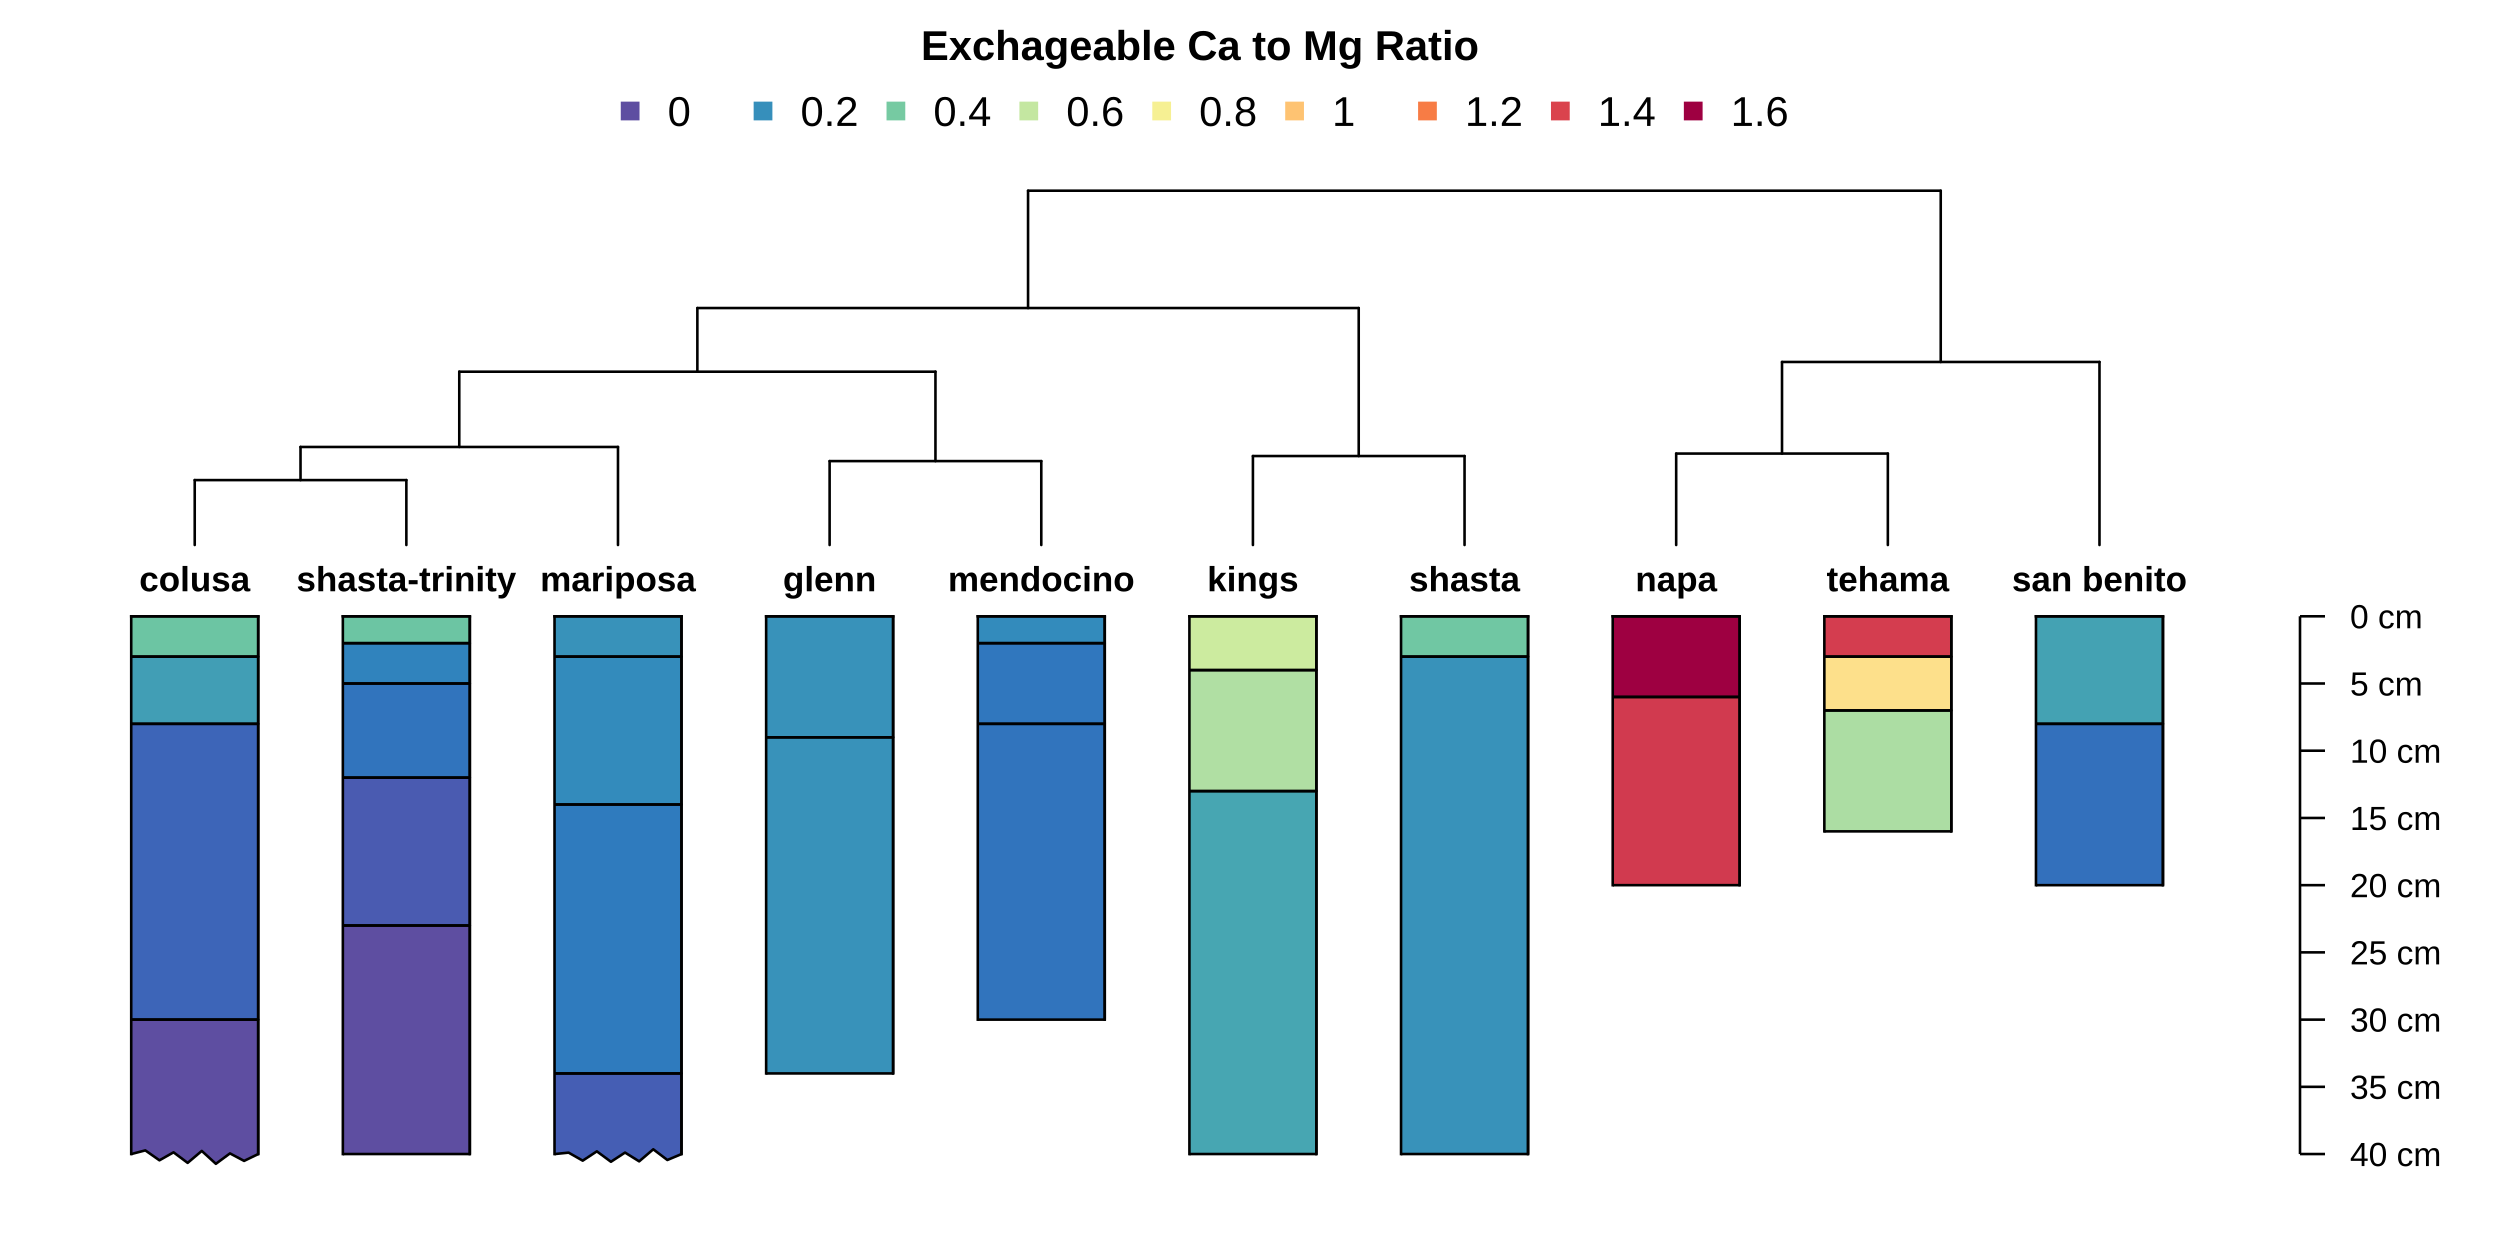
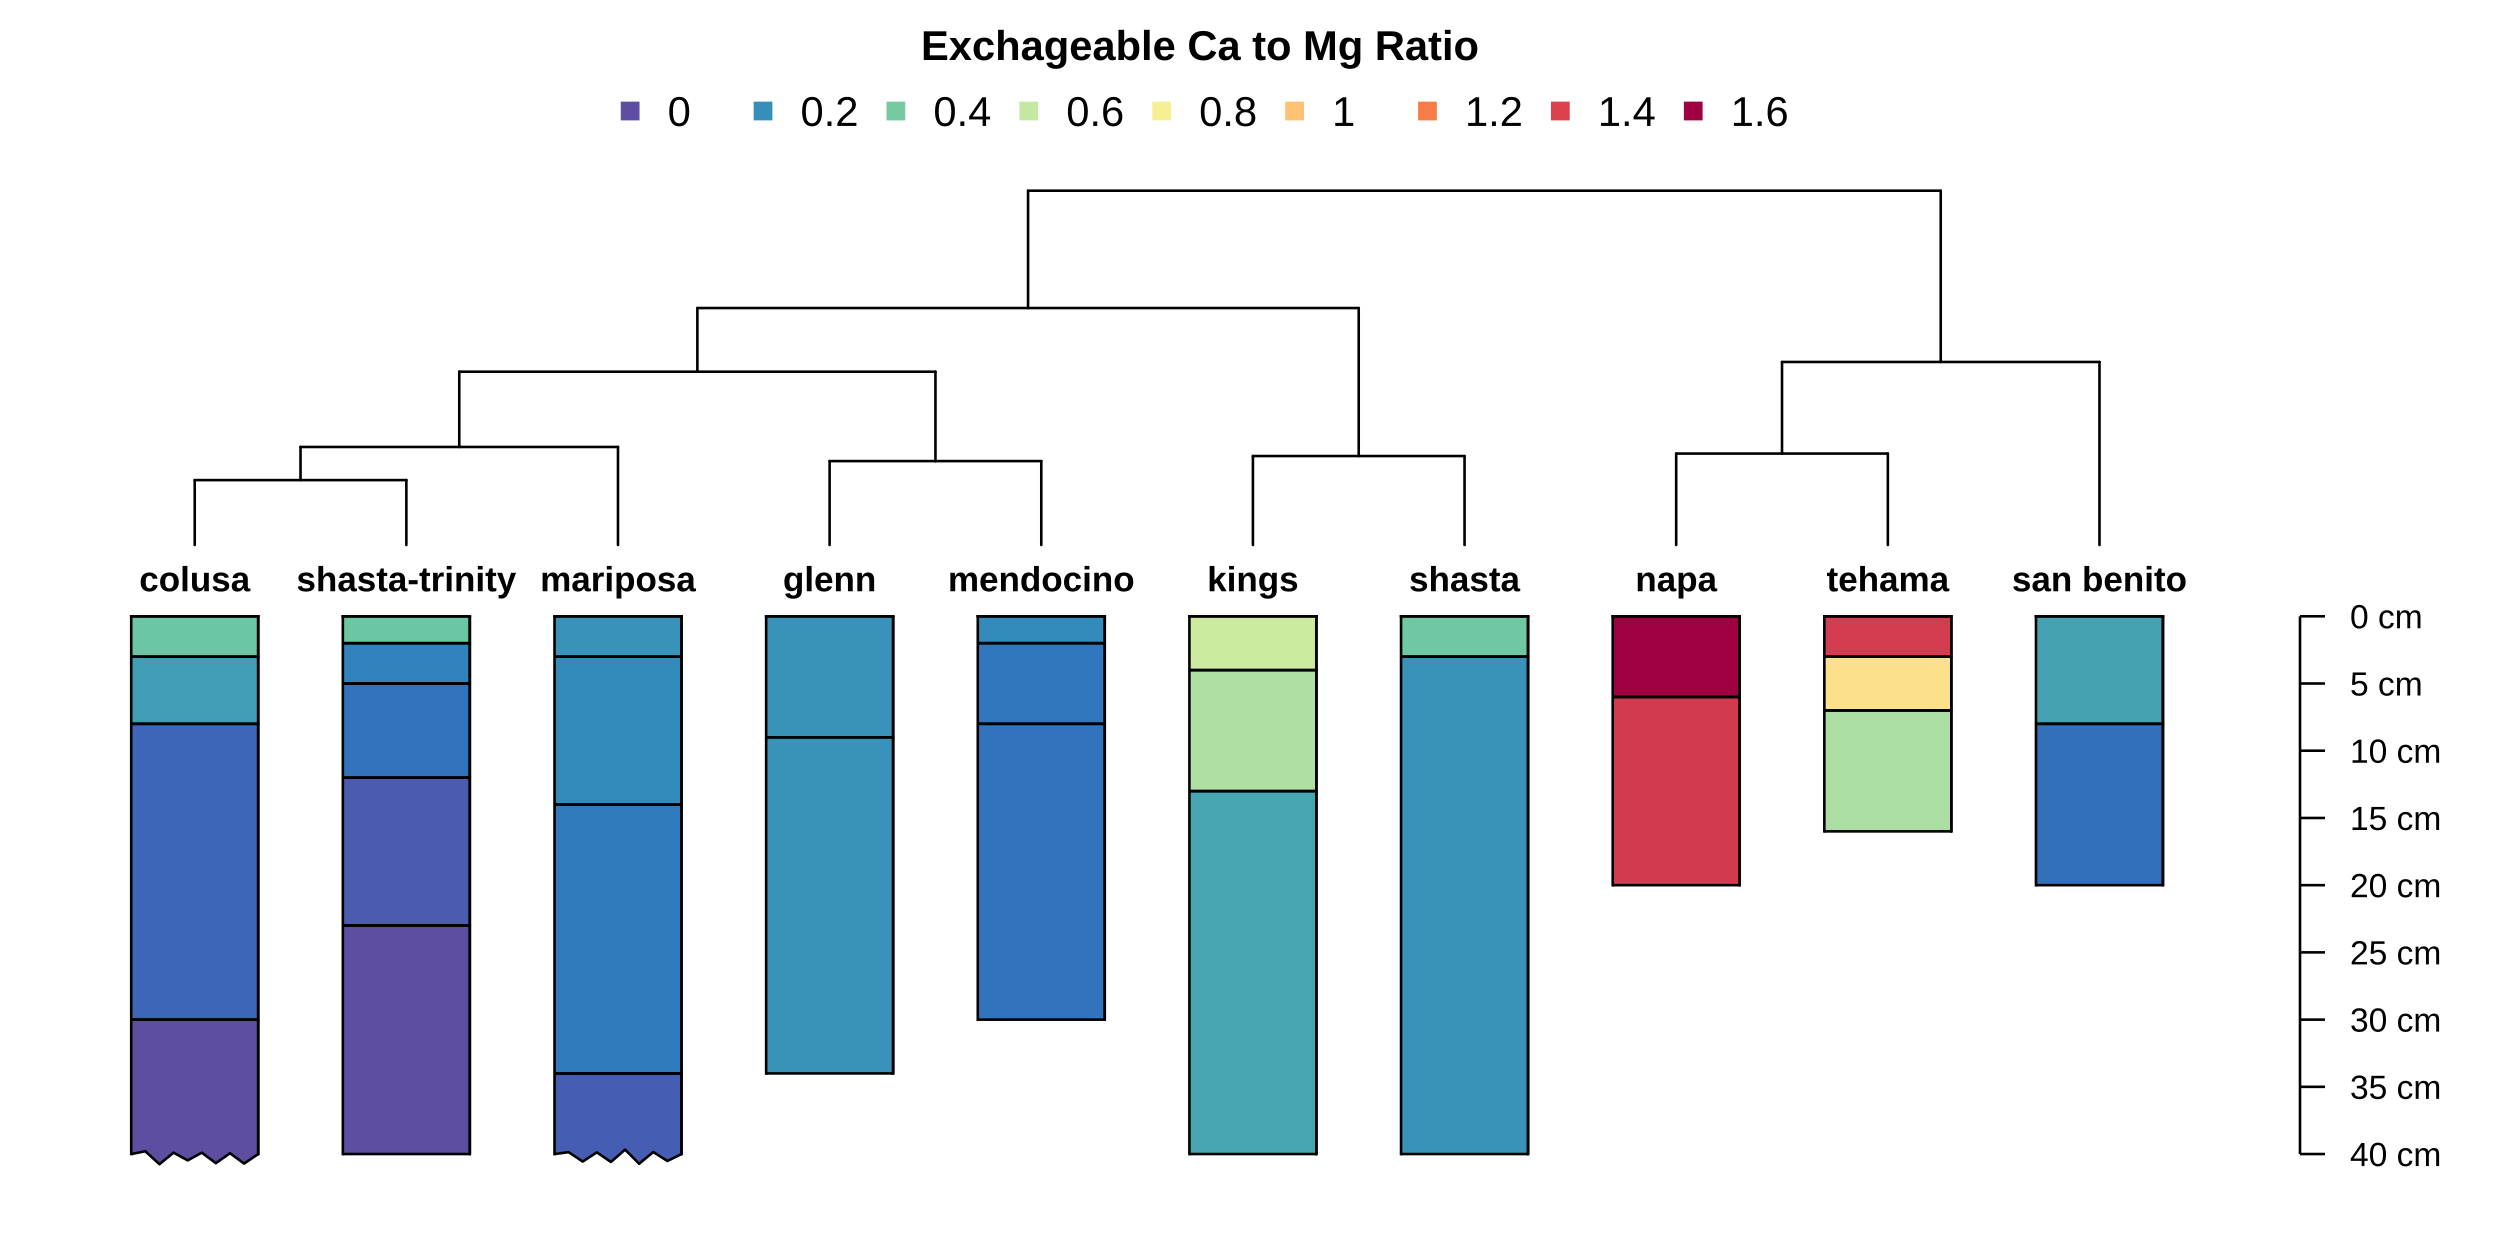
<svg xmlns="http://www.w3.org/2000/svg" width="720.00pt" height="360.00pt" viewBox="0 0 720.00 360.00">
  <g class="svglite">
    <defs>
      <style type="text/css">
    .svglite line, .svglite polyline, .svglite polygon, .svglite path, .svglite rect, .svglite circle {
      fill: none;
      stroke: #000000;
      stroke-linecap: round;
      stroke-linejoin: round;
      stroke-miterlimit: 10.00;
    }
    .svglite text {
      white-space: pre;
    }
    .svglite g.glyphgroup path {
      fill: inherit;
      stroke: none;
    }
  </style>
    </defs>
    <rect width="100%" height="100%" style="stroke: none; fill: #FFFFFF;" />
    <defs>
      <clipPath id="cpMC4wMHw3MjAuMDB8MC4wMHwzNjAuMDA=">
        <rect x="0.00" y="0.00" width="720.00" height="360.00" />
      </clipPath>
    </defs>
    <g clip-path="url(#cpMC4wMHw3MjAuMDB8MC4wMHwzNjAuMDA=)">
</g>
    <defs>
      <clipPath id="cpMC4wMHw2OTEuMjB8NDMuMjB8MzYwLjAw">
        <rect x="0.00" y="43.20" width="691.20" height="316.80" />
      </clipPath>
    </defs>
    <g clip-path="url(#cpMC4wMHw2OTEuMjB8NDMuMjB8MzYwLjAw)">
      <line x1="296.08" y1="54.93" x2="296.08" y2="88.72" style="stroke-width: 0.75;" />
      <line x1="200.84" y1="88.72" x2="200.84" y2="107.04" style="stroke-width: 0.75;" />
      <line x1="132.27" y1="107.04" x2="132.27" y2="128.72" style="stroke-width: 0.75;" />
      <line x1="86.55" y1="128.72" x2="86.55" y2="138.26" style="stroke-width: 0.75;" />
      <line x1="56.08" y1="138.26" x2="56.08" y2="156.96" style="stroke-width: 0.75;" />
      <line x1="117.03" y1="138.26" x2="117.03" y2="156.96" style="stroke-width: 0.75;" />
      <line x1="177.98" y1="128.72" x2="177.98" y2="156.96" style="stroke-width: 0.75;" />
      <line x1="269.41" y1="107.04" x2="269.41" y2="132.80" style="stroke-width: 0.75;" />
      <line x1="238.93" y1="132.80" x2="238.93" y2="156.96" style="stroke-width: 0.75;" />
      <line x1="299.89" y1="132.80" x2="299.89" y2="156.96" style="stroke-width: 0.75;" />
      <line x1="391.31" y1="88.72" x2="391.31" y2="131.34" style="stroke-width: 0.75;" />
      <line x1="360.84" y1="131.34" x2="360.84" y2="156.96" style="stroke-width: 0.75;" />
      <line x1="421.79" y1="131.34" x2="421.79" y2="156.96" style="stroke-width: 0.75;" />
      <line x1="558.93" y1="54.93" x2="558.93" y2="104.25" style="stroke-width: 0.75;" />
      <line x1="513.22" y1="104.25" x2="513.22" y2="130.63" style="stroke-width: 0.75;" />
      <line x1="482.74" y1="130.63" x2="482.74" y2="156.96" style="stroke-width: 0.75;" />
      <line x1="543.70" y1="130.63" x2="543.70" y2="156.96" style="stroke-width: 0.75;" />
      <line x1="604.65" y1="104.25" x2="604.65" y2="156.96" style="stroke-width: 0.75;" />
      <line x1="296.08" y1="54.93" x2="558.93" y2="54.93" style="stroke-width: 0.75;" />
      <line x1="200.84" y1="88.72" x2="391.31" y2="88.72" style="stroke-width: 0.75;" />
      <line x1="513.22" y1="104.25" x2="604.65" y2="104.25" style="stroke-width: 0.75;" />
      <line x1="132.27" y1="107.04" x2="269.41" y2="107.04" style="stroke-width: 0.75;" />
      <line x1="360.84" y1="131.34" x2="421.79" y2="131.34" style="stroke-width: 0.75;" />
      <line x1="482.74" y1="130.63" x2="543.70" y2="130.63" style="stroke-width: 0.75;" />
      <line x1="86.55" y1="128.72" x2="177.98" y2="128.72" style="stroke-width: 0.75;" />
      <line x1="238.93" y1="132.80" x2="299.89" y2="132.80" style="stroke-width: 0.75;" />
      <line x1="56.08" y1="138.26" x2="117.03" y2="138.26" style="stroke-width: 0.75;" />
      <polygon points="37.79,189.11 56.08,189.11 74.36,189.11 74.36,177.49 56.08,177.49 37.79,177.49 " style="stroke-width: 0.75; stroke: none; stroke-linecap: butt; fill: #6CC5A3;" />
      <polygon points="37.79,208.47 56.08,208.47 74.36,208.47 74.36,189.11 56.08,189.11 37.79,189.11 " style="stroke-width: 0.75; stroke: none; stroke-linecap: butt; fill: #419EB5;" />
      <polygon points="37.79,293.65 56.08,293.65 74.36,293.65 74.36,208.47 56.08,208.47 37.79,208.47 " style="stroke-width: 0.75; stroke: none; stroke-linecap: butt; fill: #3D65B8;" />
-       <polygon points="37.79,332.37 41.85,331.31 45.92,334.17 49.98,331.87 54.04,334.91 58.11,331.47 62.17,335.18 66.23,332.18 70.30,334.34 74.36,332.37 74.36,293.65 56.08,293.65 37.79,293.65 " style="stroke-width: 0.75; stroke: none; stroke-linecap: butt; fill: #5E4EA1;" />
+       <polygon points="37.79,332.37 41.85,331.56 45.92,335.29 49.98,331.96 54.04,334.19 58.11,331.98 62.17,334.99 66.23,332.13 70.30,335.11 74.36,332.37 74.36,293.65 56.08,293.65 37.79,293.65 " style="stroke-width: 0.75; stroke: none; stroke-linecap: butt; fill: #5E4EA1;" />
      <polyline points="37.79,189.11 56.08,189.11 74.36,189.11 74.36,177.49 56.08,177.49 37.79,177.49 " style="stroke-width: 0.75; stroke-linecap: butt;" />
      <polyline points="37.79,208.47 56.08,208.47 74.36,208.47 74.36,189.11 56.08,189.11 37.79,189.11 " style="stroke-width: 0.75; stroke-linecap: butt;" />
      <polyline points="37.79,293.65 56.08,293.65 74.36,293.65 74.36,208.47 56.08,208.47 37.79,208.47 " style="stroke-width: 0.75; stroke-linecap: butt;" />
-       <polyline points="37.79,332.37 41.85,331.31 45.92,334.17 49.98,331.87 54.04,334.91 58.11,331.47 62.17,335.18 66.23,332.18 70.30,334.34 74.36,332.37 74.36,293.65 56.08,293.65 37.79,293.65 " style="stroke-width: 0.75; stroke-linecap: butt;" />
+       <polyline points="37.79,332.37 41.85,331.56 45.92,335.29 49.98,331.96 54.04,334.19 58.11,331.98 62.17,334.99 66.23,332.13 70.30,335.11 74.36,332.37 74.36,293.65 56.08,293.65 37.79,293.65 " style="stroke-width: 0.75; stroke-linecap: butt;" />
      <line x1="37.79" y1="177.49" x2="37.79" y2="332.37" style="stroke-width: 0.75; stroke-linecap: square;" />
      <line x1="37.79" y1="177.49" x2="74.36" y2="177.49" style="stroke-width: 0.75; stroke-linecap: square;" />
      <line x1="74.36" y1="177.49" x2="74.36" y2="332.37" style="stroke-width: 0.75; stroke-linecap: square;" />
      <text x="56.08" y="170.29" text-anchor="middle" style="font-size: 10.08px; font-weight: bold; font-family: &quot;Arial&quot;;" textLength="31.94px" lengthAdjust="spacingAndGlyphs">colusa</text>
      <polygon points="98.74,185.24 117.03,185.24 135.31,185.24 135.31,177.49 117.03,177.49 98.74,177.49 " style="stroke-width: 0.75; stroke: none; stroke-linecap: butt; fill: #6CC5A3;" />
      <polygon points="98.74,196.85 117.03,196.85 135.31,196.85 135.31,185.24 117.03,185.24 98.74,185.24 " style="stroke-width: 0.75; stroke: none; stroke-linecap: butt; fill: #3083BD;" />
      <polygon points="98.74,223.96 117.03,223.96 135.31,223.96 135.31,196.85 117.03,196.85 98.74,196.85 " style="stroke-width: 0.75; stroke: none; stroke-linecap: butt; fill: #3174BD;" />
      <polygon points="98.74,266.55 117.03,266.55 135.31,266.55 135.31,223.96 117.03,223.96 98.74,223.96 " style="stroke-width: 0.75; stroke: none; stroke-linecap: butt; fill: #4A5BB1;" />
      <polygon points="98.74,332.37 117.03,332.37 135.31,332.37 135.31,266.55 117.03,266.55 98.74,266.55 " style="stroke-width: 0.75; stroke: none; stroke-linecap: butt; fill: #5E4EA1;" />
      <polyline points="98.74,185.24 117.03,185.24 135.31,185.24 135.31,177.49 117.03,177.49 98.74,177.49 " style="stroke-width: 0.75; stroke-linecap: butt;" />
      <polyline points="98.74,196.85 117.03,196.85 135.31,196.85 135.31,185.24 117.03,185.24 98.74,185.24 " style="stroke-width: 0.75; stroke-linecap: butt;" />
      <polyline points="98.74,223.96 117.03,223.96 135.31,223.96 135.31,196.85 117.03,196.85 98.74,196.85 " style="stroke-width: 0.75; stroke-linecap: butt;" />
      <polyline points="98.74,266.55 117.03,266.55 135.31,266.55 135.31,223.96 117.03,223.96 98.74,223.96 " style="stroke-width: 0.75; stroke-linecap: butt;" />
      <polyline points="98.74,332.37 117.03,332.37 135.31,332.37 135.31,266.55 117.03,266.55 98.74,266.55 " style="stroke-width: 0.75; stroke-linecap: butt;" />
      <line x1="98.74" y1="177.49" x2="98.74" y2="332.37" style="stroke-width: 0.75; stroke-linecap: square;" />
      <line x1="98.74" y1="177.49" x2="135.31" y2="177.49" style="stroke-width: 0.75; stroke-linecap: square;" />
      <line x1="135.31" y1="177.49" x2="135.31" y2="332.37" style="stroke-width: 0.75; stroke-linecap: square;" />
      <text x="117.03" y="170.29" text-anchor="middle" style="font-size: 10.08px; font-weight: bold; font-family: &quot;Arial&quot;;" textLength="63.31px" lengthAdjust="spacingAndGlyphs">shasta-trinity</text>
      <polygon points="159.70,189.11 177.98,189.11 196.27,189.11 196.27,177.49 177.98,177.49 159.70,177.49 " style="stroke-width: 0.75; stroke: none; stroke-linecap: butt; fill: #3892BA;" />
      <polygon points="159.70,231.70 177.98,231.70 196.27,231.70 196.27,189.11 177.98,189.11 159.70,189.11 " style="stroke-width: 0.75; stroke: none; stroke-linecap: butt; fill: #338BBC;" />
      <polygon points="159.70,309.14 177.98,309.14 196.27,309.14 196.27,231.70 177.98,231.70 159.70,231.70 " style="stroke-width: 0.75; stroke: none; stroke-linecap: butt; fill: #2F7BBE;" />
-       <polygon points="159.70,332.37 163.76,331.96 167.82,334.27 171.89,331.59 175.95,334.59 180.01,331.94 184.08,334.47 188.14,331.00 192.20,334.08 196.27,332.37 196.27,309.14 177.98,309.14 159.70,309.14 " style="stroke-width: 0.75; stroke: none; stroke-linecap: butt; fill: #455EB4;" />
+       <polygon points="159.70,332.37 163.76,331.82 167.82,334.53 171.89,331.88 175.95,334.65 180.01,331.09 184.08,335.16 188.14,331.78 192.20,334.36 196.27,332.37 196.27,309.14 177.98,309.14 159.70,309.14 " style="stroke-width: 0.75; stroke: none; stroke-linecap: butt; fill: #455EB4;" />
      <polyline points="159.70,189.11 177.98,189.11 196.27,189.11 196.27,177.49 177.98,177.49 159.70,177.49 " style="stroke-width: 0.75; stroke-linecap: butt;" />
      <polyline points="159.70,231.70 177.98,231.70 196.27,231.70 196.27,189.11 177.98,189.11 159.70,189.11 " style="stroke-width: 0.75; stroke-linecap: butt;" />
      <polyline points="159.70,309.14 177.98,309.14 196.27,309.14 196.27,231.70 177.98,231.70 159.70,231.70 " style="stroke-width: 0.75; stroke-linecap: butt;" />
-       <polyline points="159.70,332.37 163.76,331.96 167.82,334.27 171.89,331.59 175.95,334.59 180.01,331.94 184.08,334.47 188.14,331.00 192.20,334.08 196.27,332.37 196.27,309.14 177.98,309.14 159.70,309.14 " style="stroke-width: 0.75; stroke-linecap: butt;" />
+       <polyline points="159.70,332.37 163.76,331.82 167.82,334.53 171.89,331.88 175.95,334.65 180.01,331.09 184.08,335.16 188.14,331.78 192.20,334.36 196.27,332.37 196.27,309.14 177.98,309.14 159.70,309.14 " style="stroke-width: 0.75; stroke-linecap: butt;" />
      <line x1="159.70" y1="177.49" x2="159.70" y2="332.37" style="stroke-width: 0.75; stroke-linecap: square;" />
      <line x1="159.70" y1="177.49" x2="196.27" y2="177.49" style="stroke-width: 0.75; stroke-linecap: square;" />
      <line x1="196.27" y1="177.49" x2="196.27" y2="332.37" style="stroke-width: 0.75; stroke-linecap: square;" />
      <text x="177.98" y="170.29" text-anchor="middle" style="font-size: 10.08px; font-weight: bold; font-family: &quot;Arial&quot;;" textLength="44.83px" lengthAdjust="spacingAndGlyphs">mariposa</text>
      <polygon points="220.65,212.34 238.93,212.34 257.22,212.34 257.22,177.49 238.93,177.49 220.65,177.49 " style="stroke-width: 0.75; stroke: none; stroke-linecap: butt; fill: #3892BA;" />
      <polygon points="220.65,309.14 238.93,309.14 257.22,309.14 257.22,212.34 238.93,212.34 220.65,212.34 " style="stroke-width: 0.75; stroke: none; stroke-linecap: butt; fill: #3892BA;" />
      <polyline points="220.65,212.34 238.93,212.34 257.22,212.34 257.22,177.49 238.93,177.49 220.65,177.49 " style="stroke-width: 0.75; stroke-linecap: butt;" />
      <polyline points="220.65,309.14 238.93,309.14 257.22,309.14 257.22,212.34 238.93,212.34 220.65,212.34 " style="stroke-width: 0.75; stroke-linecap: butt;" />
      <line x1="220.65" y1="177.49" x2="220.65" y2="309.14" style="stroke-width: 0.75; stroke-linecap: square;" />
      <line x1="220.65" y1="177.49" x2="257.22" y2="177.49" style="stroke-width: 0.75; stroke-linecap: square;" />
      <line x1="257.22" y1="177.49" x2="257.22" y2="309.14" style="stroke-width: 0.75; stroke-linecap: square;" />
      <text x="238.93" y="170.29" text-anchor="middle" style="font-size: 10.08px; font-weight: bold; font-family: &quot;Arial&quot;;" textLength="26.88px" lengthAdjust="spacingAndGlyphs">glenn</text>
      <polygon points="281.60,185.24 299.89,185.24 318.17,185.24 318.17,177.49 299.89,177.49 281.60,177.49 " style="stroke-width: 0.75; stroke: none; stroke-linecap: butt; fill: #338BBC;" />
      <polygon points="281.60,208.47 299.89,208.47 318.17,208.47 318.17,185.24 299.89,185.24 281.60,185.24 " style="stroke-width: 0.75; stroke: none; stroke-linecap: butt; fill: #3077BE;" />
      <polygon points="281.60,293.65 299.89,293.65 318.17,293.65 318.17,208.47 299.89,208.47 281.60,208.47 " style="stroke-width: 0.75; stroke: none; stroke-linecap: butt; fill: #3174BD;" />
      <polyline points="281.60,185.24 299.89,185.24 318.17,185.24 318.17,177.49 299.89,177.49 281.60,177.49 " style="stroke-width: 0.75; stroke-linecap: butt;" />
      <polyline points="281.60,208.47 299.89,208.47 318.17,208.47 318.17,185.24 299.89,185.24 281.60,185.24 " style="stroke-width: 0.75; stroke-linecap: butt;" />
      <polyline points="281.60,293.65 299.89,293.65 318.17,293.65 318.17,208.47 299.89,208.47 281.60,208.47 " style="stroke-width: 0.75; stroke-linecap: butt;" />
      <line x1="281.60" y1="177.49" x2="281.60" y2="293.65" style="stroke-width: 0.75; stroke-linecap: square;" />
      <line x1="281.60" y1="177.49" x2="318.17" y2="177.49" style="stroke-width: 0.75; stroke-linecap: square;" />
      <line x1="318.17" y1="177.49" x2="318.17" y2="293.65" style="stroke-width: 0.75; stroke-linecap: square;" />
      <text x="299.89" y="170.29" text-anchor="middle" style="font-size: 10.08px; font-weight: bold; font-family: &quot;Arial&quot;;" textLength="53.77px" lengthAdjust="spacingAndGlyphs">mendocino</text>
      <polygon points="342.55,192.98 360.84,192.98 379.12,192.98 379.12,177.49 360.84,177.49 342.55,177.49 " style="stroke-width: 0.75; stroke: none; stroke-linecap: butt; fill: #CCEB9F;" />
      <polygon points="342.55,227.83 360.84,227.83 379.12,227.83 379.12,192.98 360.84,192.98 342.55,192.98 " style="stroke-width: 0.75; stroke: none; stroke-linecap: butt; fill: #B0DFA3;" />
      <polygon points="342.55,332.37 360.84,332.37 379.12,332.37 379.12,227.83 360.84,227.83 342.55,227.83 " style="stroke-width: 0.75; stroke: none; stroke-linecap: butt; fill: #47A6B2;" />
      <polyline points="342.55,192.98 360.84,192.98 379.12,192.98 379.12,177.49 360.84,177.49 342.55,177.49 " style="stroke-width: 0.75; stroke-linecap: butt;" />
      <polyline points="342.55,227.83 360.84,227.83 379.12,227.83 379.12,192.98 360.84,192.98 342.55,192.98 " style="stroke-width: 0.75; stroke-linecap: butt;" />
      <polyline points="342.55,332.37 360.84,332.37 379.12,332.37 379.12,227.83 360.84,227.83 342.55,227.83 " style="stroke-width: 0.75; stroke-linecap: butt;" />
      <line x1="342.55" y1="177.49" x2="342.55" y2="332.37" style="stroke-width: 0.75; stroke-linecap: square;" />
      <line x1="342.55" y1="177.49" x2="379.12" y2="177.49" style="stroke-width: 0.75; stroke-linecap: square;" />
      <line x1="379.12" y1="177.49" x2="379.12" y2="332.37" style="stroke-width: 0.75; stroke-linecap: square;" />
      <text x="360.84" y="170.29" text-anchor="middle" style="font-size: 10.08px; font-weight: bold; font-family: &quot;Arial&quot;;" textLength="26.33px" lengthAdjust="spacingAndGlyphs">kings</text>
      <polygon points="403.50,189.11 421.79,189.11 440.08,189.11 440.08,177.49 421.79,177.49 403.50,177.49 " style="stroke-width: 0.75; stroke: none; stroke-linecap: butt; fill: #70C7A3;" />
      <polygon points="403.50,332.37 421.79,332.37 440.08,332.37 440.08,189.11 421.79,189.11 403.50,189.11 " style="stroke-width: 0.75; stroke: none; stroke-linecap: butt; fill: #3892BA;" />
      <polyline points="403.50,189.11 421.79,189.11 440.08,189.11 440.08,177.49 421.79,177.49 403.50,177.49 " style="stroke-width: 0.75; stroke-linecap: butt;" />
      <polyline points="403.50,332.37 421.79,332.37 440.08,332.37 440.08,189.11 421.79,189.11 403.50,189.11 " style="stroke-width: 0.75; stroke-linecap: butt;" />
      <line x1="403.50" y1="177.49" x2="403.50" y2="332.37" style="stroke-width: 0.75; stroke-linecap: square;" />
      <line x1="403.50" y1="177.49" x2="440.08" y2="177.49" style="stroke-width: 0.75; stroke-linecap: square;" />
      <line x1="440.08" y1="177.49" x2="440.08" y2="332.37" style="stroke-width: 0.75; stroke-linecap: square;" />
      <text x="421.79" y="170.29" text-anchor="middle" style="font-size: 10.08px; font-weight: bold; font-family: &quot;Arial&quot;;" textLength="31.95px" lengthAdjust="spacingAndGlyphs">shasta</text>
      <polygon points="464.46,200.72 482.74,200.72 501.03,200.72 501.03,177.49 482.74,177.49 464.46,177.49 " style="stroke-width: 0.75; stroke: none; stroke-linecap: butt; fill: #9E0041;" />
      <polygon points="464.46,254.93 482.74,254.93 501.03,254.93 501.03,200.72 482.74,200.72 464.46,200.72 " style="stroke-width: 0.75; stroke: none; stroke-linecap: butt; fill: #D13A4F;" />
      <polyline points="464.46,200.72 482.74,200.72 501.03,200.72 501.03,177.49 482.74,177.49 464.46,177.49 " style="stroke-width: 0.75; stroke-linecap: butt;" />
      <polyline points="464.46,254.93 482.74,254.93 501.03,254.93 501.03,200.72 482.74,200.72 464.46,200.72 " style="stroke-width: 0.75; stroke-linecap: butt;" />
      <line x1="464.46" y1="177.49" x2="464.46" y2="254.93" style="stroke-width: 0.75; stroke-linecap: square;" />
      <line x1="464.46" y1="177.49" x2="501.03" y2="177.49" style="stroke-width: 0.75; stroke-linecap: square;" />
      <line x1="501.03" y1="177.49" x2="501.03" y2="254.93" style="stroke-width: 0.75; stroke-linecap: square;" />
      <text x="482.74" y="170.29" text-anchor="middle" style="font-size: 10.08px; font-weight: bold; font-family: &quot;Arial&quot;;" textLength="23.53px" lengthAdjust="spacingAndGlyphs">napa</text>
      <polygon points="525.41,189.11 543.70,189.11 561.98,189.11 561.98,177.49 543.70,177.49 525.41,177.49 " style="stroke-width: 0.75; stroke: none; stroke-linecap: butt; fill: #D43D4F;" />
      <polygon points="525.41,204.60 543.70,204.60 561.98,204.60 561.98,189.11 543.70,189.11 525.41,189.11 " style="stroke-width: 0.75; stroke: none; stroke-linecap: butt; fill: #FDE08B;" />
      <polygon points="525.41,239.44 543.70,239.44 561.98,239.44 561.98,204.60 543.70,204.60 525.41,204.60 " style="stroke-width: 0.75; stroke: none; stroke-linecap: butt; fill: #ACDDA3;" />
      <polyline points="525.41,189.11 543.70,189.11 561.98,189.11 561.98,177.49 543.70,177.49 525.41,177.49 " style="stroke-width: 0.75; stroke-linecap: butt;" />
      <polyline points="525.41,204.60 543.70,204.60 561.98,204.60 561.98,189.11 543.70,189.11 525.41,189.11 " style="stroke-width: 0.75; stroke-linecap: butt;" />
      <polyline points="525.41,239.44 543.70,239.44 561.98,239.44 561.98,204.60 543.70,204.60 525.41,204.60 " style="stroke-width: 0.75; stroke-linecap: butt;" />
      <line x1="525.41" y1="177.49" x2="525.41" y2="239.44" style="stroke-width: 0.75; stroke-linecap: square;" />
      <line x1="525.41" y1="177.49" x2="561.98" y2="177.49" style="stroke-width: 0.75; stroke-linecap: square;" />
      <line x1="561.98" y1="177.49" x2="561.98" y2="239.44" style="stroke-width: 0.75; stroke-linecap: square;" />
      <text x="543.70" y="170.29" text-anchor="middle" style="font-size: 10.08px; font-weight: bold; font-family: &quot;Arial&quot;;" textLength="35.31px" lengthAdjust="spacingAndGlyphs">tehama</text>
      <polygon points="586.36,208.47 604.65,208.47 622.93,208.47 622.93,177.49 604.65,177.49 586.36,177.49 " style="stroke-width: 0.75; stroke: none; stroke-linecap: butt; fill: #44A2B3;" />
      <polygon points="586.36,254.93 604.65,254.93 622.93,254.93 622.93,208.47 604.65,208.47 586.36,208.47 " style="stroke-width: 0.75; stroke: none; stroke-linecap: butt; fill: #3370BC;" />
      <polyline points="586.36,208.47 604.65,208.47 622.93,208.47 622.93,177.49 604.65,177.49 586.36,177.49 " style="stroke-width: 0.75; stroke-linecap: butt;" />
      <polyline points="586.36,254.93 604.65,254.93 622.93,254.93 622.93,208.47 604.65,208.47 586.36,208.47 " style="stroke-width: 0.75; stroke-linecap: butt;" />
      <line x1="586.36" y1="177.49" x2="586.36" y2="254.93" style="stroke-width: 0.75; stroke-linecap: square;" />
      <line x1="586.36" y1="177.49" x2="622.93" y2="177.49" style="stroke-width: 0.75; stroke-linecap: square;" />
      <line x1="622.93" y1="177.49" x2="622.93" y2="254.93" style="stroke-width: 0.75; stroke-linecap: square;" />
      <text x="604.65" y="170.29" text-anchor="middle" style="font-size: 10.08px; font-weight: bold; font-family: &quot;Arial&quot;;" textLength="50.41px" lengthAdjust="spacingAndGlyphs">san benito</text>
    </g>
    <g clip-path="url(#cpMC4wMHw3MjAuMDB8MC4wMHwzNjAuMDA=)">
      <line x1="662.40" y1="177.49" x2="662.40" y2="332.37" style="stroke-width: 0.75; stroke-linecap: butt;" />
      <line x1="662.40" y1="177.49" x2="669.60" y2="177.49" style="stroke-width: 0.75; stroke-linecap: butt;" />
      <line x1="662.40" y1="196.85" x2="669.60" y2="196.85" style="stroke-width: 0.75; stroke-linecap: butt;" />
      <line x1="662.40" y1="216.21" x2="669.60" y2="216.21" style="stroke-width: 0.75; stroke-linecap: butt;" />
      <line x1="662.40" y1="235.57" x2="669.60" y2="235.57" style="stroke-width: 0.75; stroke-linecap: butt;" />
      <line x1="662.40" y1="254.93" x2="669.60" y2="254.93" style="stroke-width: 0.75; stroke-linecap: butt;" />
      <line x1="662.40" y1="274.29" x2="669.60" y2="274.29" style="stroke-width: 0.75; stroke-linecap: butt;" />
      <line x1="662.40" y1="293.65" x2="669.60" y2="293.65" style="stroke-width: 0.75; stroke-linecap: butt;" />
      <line x1="662.40" y1="313.01" x2="669.60" y2="313.01" style="stroke-width: 0.75; stroke-linecap: butt;" />
      <line x1="662.40" y1="332.37" x2="669.60" y2="332.37" style="stroke-width: 0.75; stroke-linecap: butt;" />
      <text x="676.80" y="335.83" style="font-size: 9.66px; font-family: &quot;Arial&quot;;" textLength="26.31px" lengthAdjust="spacingAndGlyphs">40 cm</text>
      <text x="676.80" y="316.47" style="font-size: 9.66px; font-family: &quot;Arial&quot;;" textLength="26.31px" lengthAdjust="spacingAndGlyphs">35 cm</text>
      <text x="676.80" y="297.11" style="font-size: 9.66px; font-family: &quot;Arial&quot;;" textLength="26.31px" lengthAdjust="spacingAndGlyphs">30 cm</text>
      <text x="676.80" y="277.75" style="font-size: 9.66px; font-family: &quot;Arial&quot;;" textLength="26.31px" lengthAdjust="spacingAndGlyphs">25 cm</text>
      <text x="676.80" y="258.39" style="font-size: 9.66px; font-family: &quot;Arial&quot;;" textLength="26.31px" lengthAdjust="spacingAndGlyphs">20 cm</text>
      <text x="676.80" y="239.03" style="font-size: 9.66px; font-family: &quot;Arial&quot;;" textLength="26.31px" lengthAdjust="spacingAndGlyphs">15 cm</text>
      <text x="676.80" y="219.67" style="font-size: 9.66px; font-family: &quot;Arial&quot;;" textLength="26.31px" lengthAdjust="spacingAndGlyphs">10 cm</text>
      <text x="676.80" y="200.31" style="font-size: 9.66px; font-family: &quot;Arial&quot;;" textLength="20.94px" lengthAdjust="spacingAndGlyphs">5 cm</text>
      <text x="676.80" y="180.95" style="font-size: 9.66px; font-family: &quot;Arial&quot;;" textLength="20.94px" lengthAdjust="spacingAndGlyphs">0 cm</text>
      <text x="345.60" y="17.28" text-anchor="middle" style="font-size: 12.00px; font-weight: bold; font-family: &quot;Arial&quot;;" textLength="160.66px" lengthAdjust="spacingAndGlyphs">Exchageable Ca to Mg Ratio</text>
      <polygon points="178.78,34.67 184.18,34.67 184.18,29.27 178.78,29.27 " style="stroke-width: 0.75; stroke: none; fill: #5E4EA1;" />
      <polygon points="217.05,34.67 222.45,34.67 222.45,29.27 217.05,29.27 " style="stroke-width: 0.75; stroke: none; fill: #368FBB;" />
      <polygon points="255.32,34.67 260.72,34.67 260.72,29.27 255.32,29.27 " style="stroke-width: 0.75; stroke: none; fill: #76CAA2;" />
      <polygon points="293.59,34.67 298.99,34.67 298.99,29.27 293.59,29.27 " style="stroke-width: 0.75; stroke: none; fill: #C4E7A1;" />
      <polygon points="331.86,34.67 337.26,34.67 337.26,29.27 331.86,29.27 " style="stroke-width: 0.75; stroke: none; fill: #F6F093;" />
      <polygon points="370.14,34.67 375.54,34.67 375.54,29.27 370.14,29.27 " style="stroke-width: 0.75; stroke: none; fill: #FEC372;" />
      <polygon points="408.41,34.67 413.81,34.67 413.81,29.27 408.41,29.27 " style="stroke-width: 0.75; stroke: none; fill: #F77C45;" />
      <polygon points="446.68,34.67 452.08,34.67 452.08,29.27 446.68,29.27 " style="stroke-width: 0.75; stroke: none; fill: #DA434D;" />
      <polygon points="484.95,34.67 490.35,34.67 490.35,29.27 484.95,29.27 " style="stroke-width: 0.75; stroke: none; fill: #9E0041;" />
      <text x="192.28" y="36.27" style="font-size: 12.00px; font-family: &quot;Arial&quot;;" textLength="6.67px" lengthAdjust="spacingAndGlyphs">0</text>
      <text x="230.55" y="36.27" style="font-size: 12.00px; font-family: &quot;Arial&quot;;" textLength="16.67px" lengthAdjust="spacingAndGlyphs">0.2</text>
      <text x="268.82" y="36.27" style="font-size: 12.00px; font-family: &quot;Arial&quot;;" textLength="16.67px" lengthAdjust="spacingAndGlyphs">0.4</text>
      <text x="307.09" y="36.27" style="font-size: 12.00px; font-family: &quot;Arial&quot;;" textLength="16.67px" lengthAdjust="spacingAndGlyphs">0.6</text>
      <text x="345.36" y="36.27" style="font-size: 12.00px; font-family: &quot;Arial&quot;;" textLength="16.67px" lengthAdjust="spacingAndGlyphs">0.8</text>
      <text x="383.64" y="36.27" style="font-size: 12.00px; font-family: &quot;Arial&quot;;" textLength="6.67px" lengthAdjust="spacingAndGlyphs">1</text>
      <text x="421.91" y="36.27" style="font-size: 12.00px; font-family: &quot;Arial&quot;;" textLength="16.67px" lengthAdjust="spacingAndGlyphs">1.2</text>
      <text x="460.18" y="36.27" style="font-size: 12.00px; font-family: &quot;Arial&quot;;" textLength="16.67px" lengthAdjust="spacingAndGlyphs">1.4</text>
      <text x="498.45" y="36.27" style="font-size: 12.00px; font-family: &quot;Arial&quot;;" textLength="16.67px" lengthAdjust="spacingAndGlyphs">1.6</text>
    </g>
  </g>
</svg>
